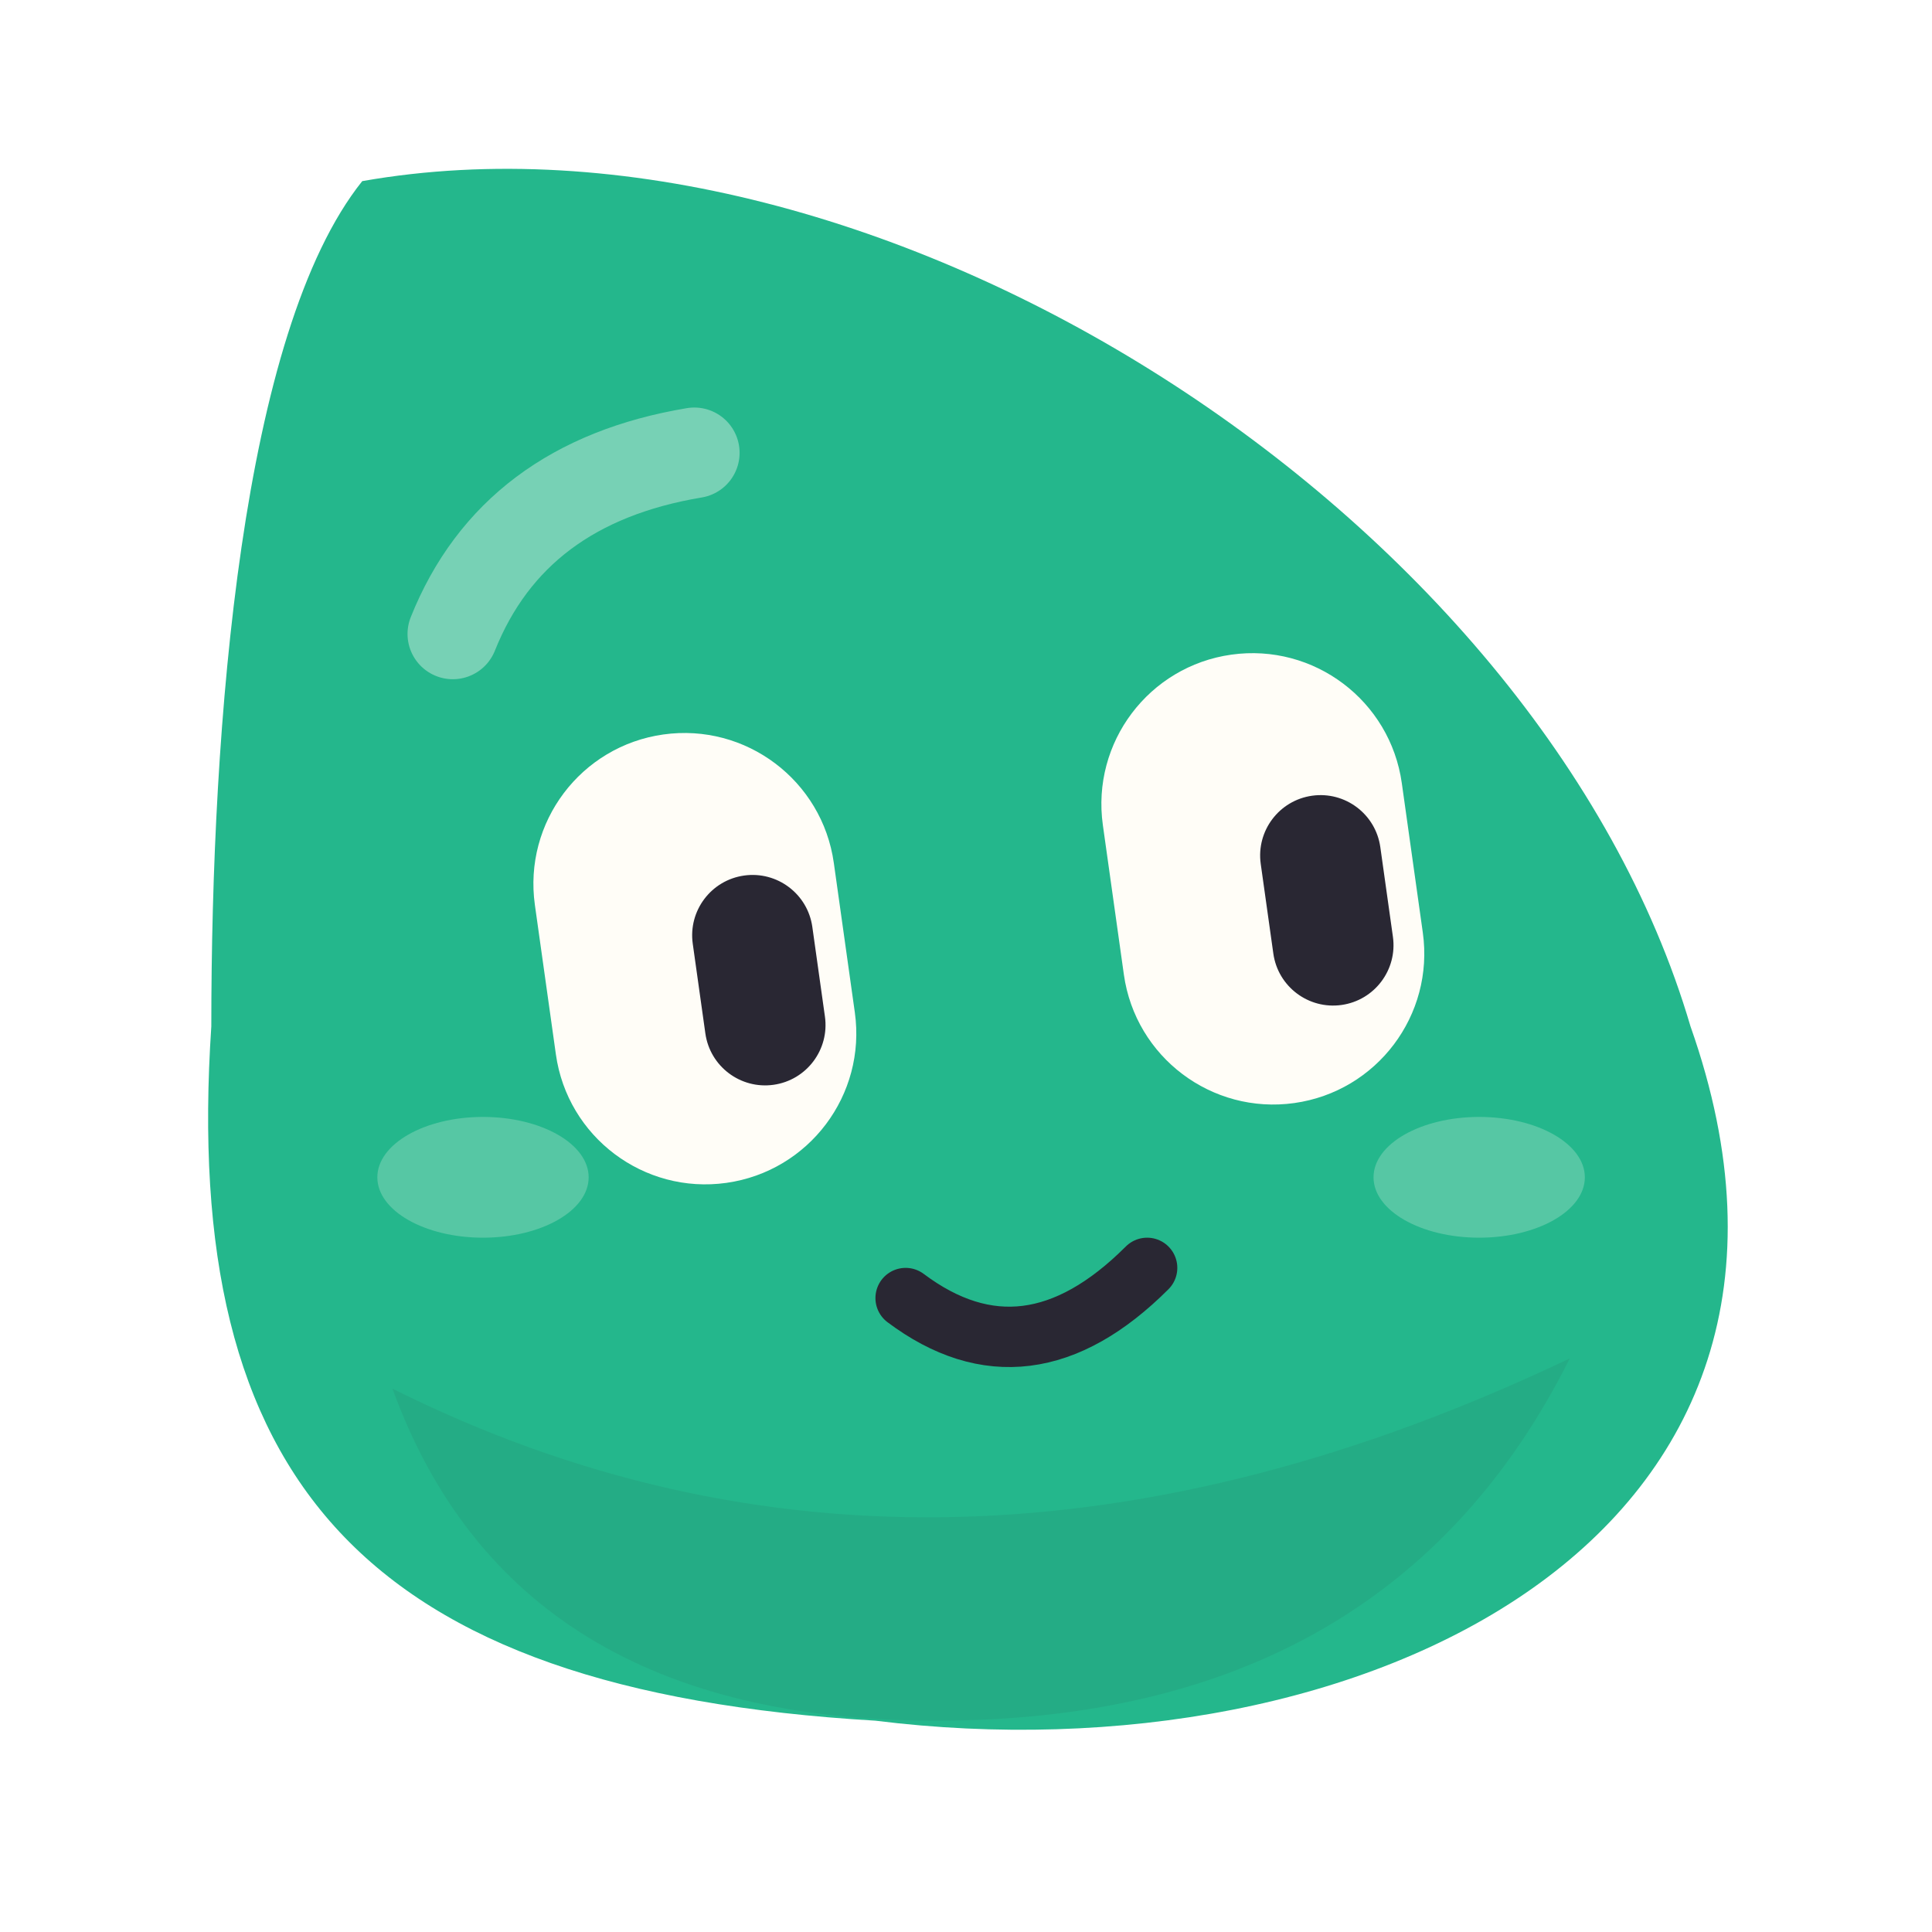
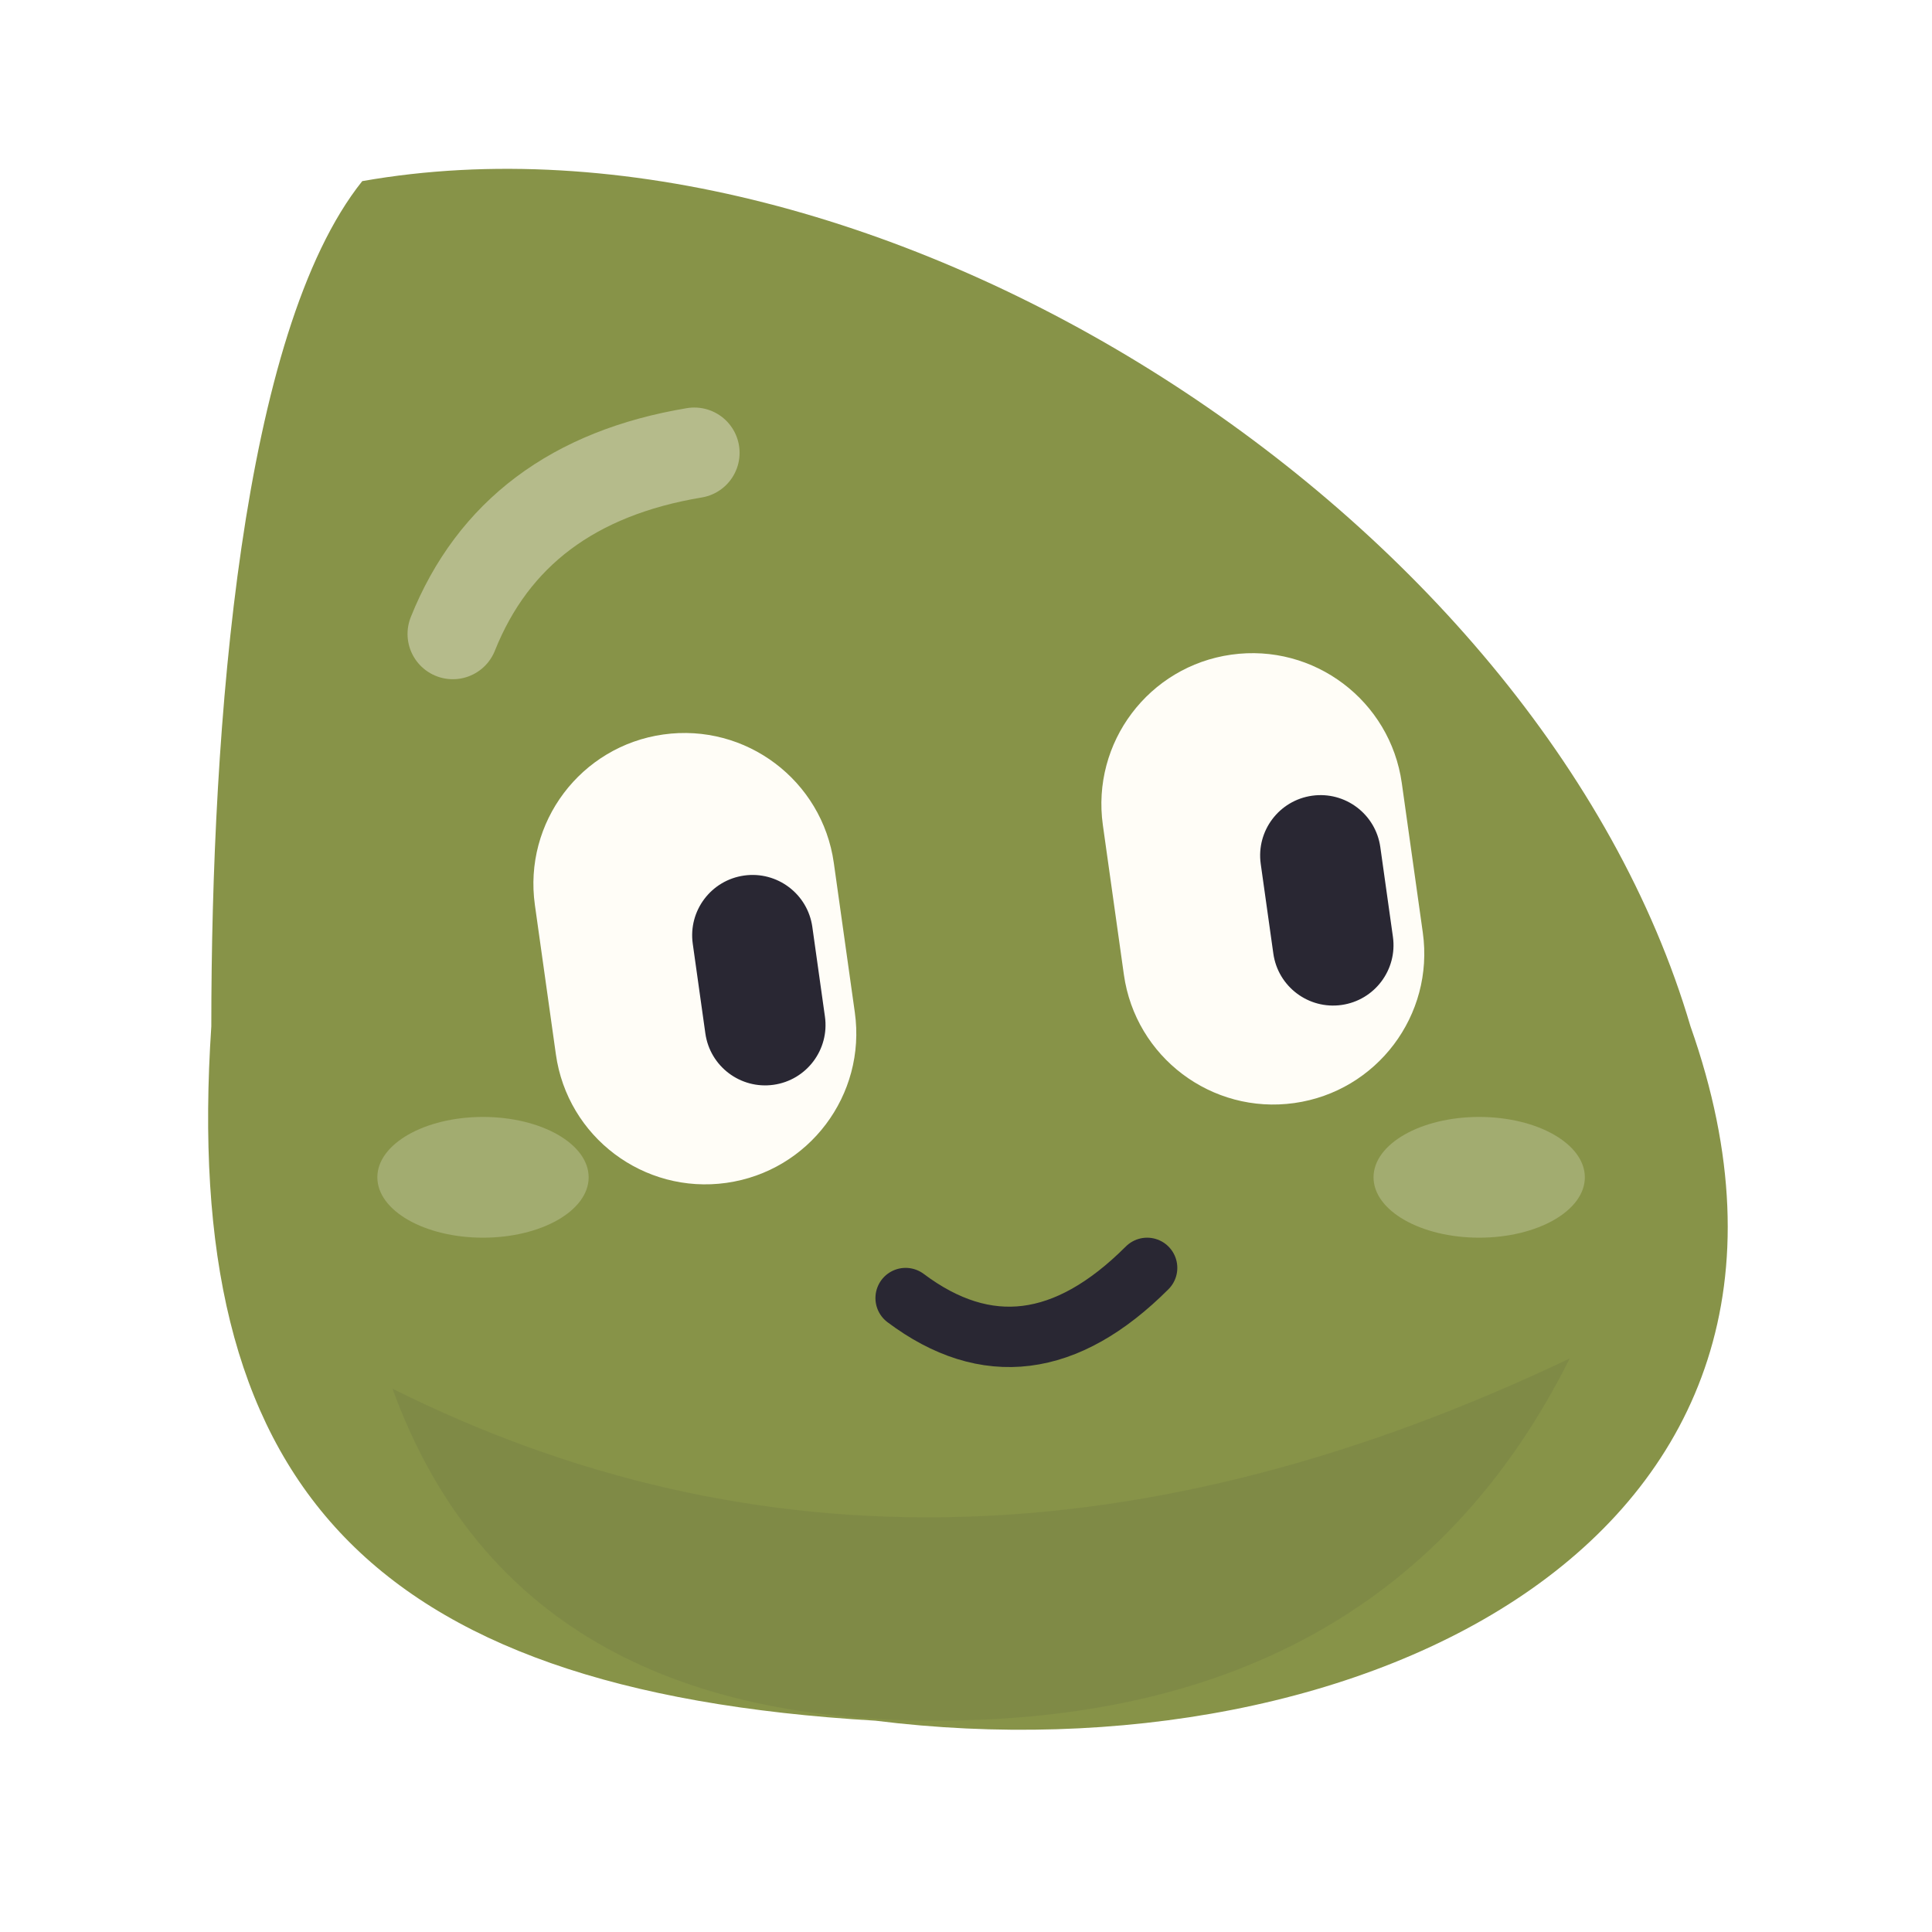
<svg xmlns="http://www.w3.org/2000/svg" viewBox="0 0 64 64" width="512" height="512" data-avatar-theme="companions" data-avatar-shape="leaf" aria-hidden="true" focusable="false">
-   <path d="M12 6C29 3 51 17 56 34C62 51 45 59 29 57C12 56 6 49 7 34C7 24 8 11 12 6Z" fill="#24b78c" />
+   <path d="M12 6C29 3 51 17 56 34C62 51 45 59 29 57C12 56 6 49 7 34C7 24 8 11 12 6Z" fill="#879348" />
  <path d="M13 46Q31 55 52 45Q46 57 31 57Q17 57 13 46Z" fill="#292733" opacity=".08" />
  <path d="M15 21Q17 16 23 15" fill="none" stroke="#fffdf7" stroke-opacity=".38" stroke-width="3" stroke-linecap="round" />
  <g class="avatar-eyes" transform="rotate(-8 32 31)">
    <rect x="18" y="23" width="10" height="15" rx="5" fill="#fffdf7" />
    <rect x="37" y="23" width="10" height="15" rx="5" fill="#fffdf7" />
    <g fill="#292733">
      <rect x="23" y="28" width="4" height="7" rx="2" />
      <rect x="42" y="28" width="4" height="7" rx="2" />
    </g>
  </g>
  <path d="M30 43Q34 46 38 42" fill="none" stroke="#292733" stroke-width="2" stroke-linecap="round" />
  <ellipse cx="16" cy="39" rx="3.5" ry="2" fill="#fffdf7" opacity=".23" />
  <ellipse cx="49" cy="39" rx="3.5" ry="2" fill="#fffdf7" opacity=".23" />
</svg>
